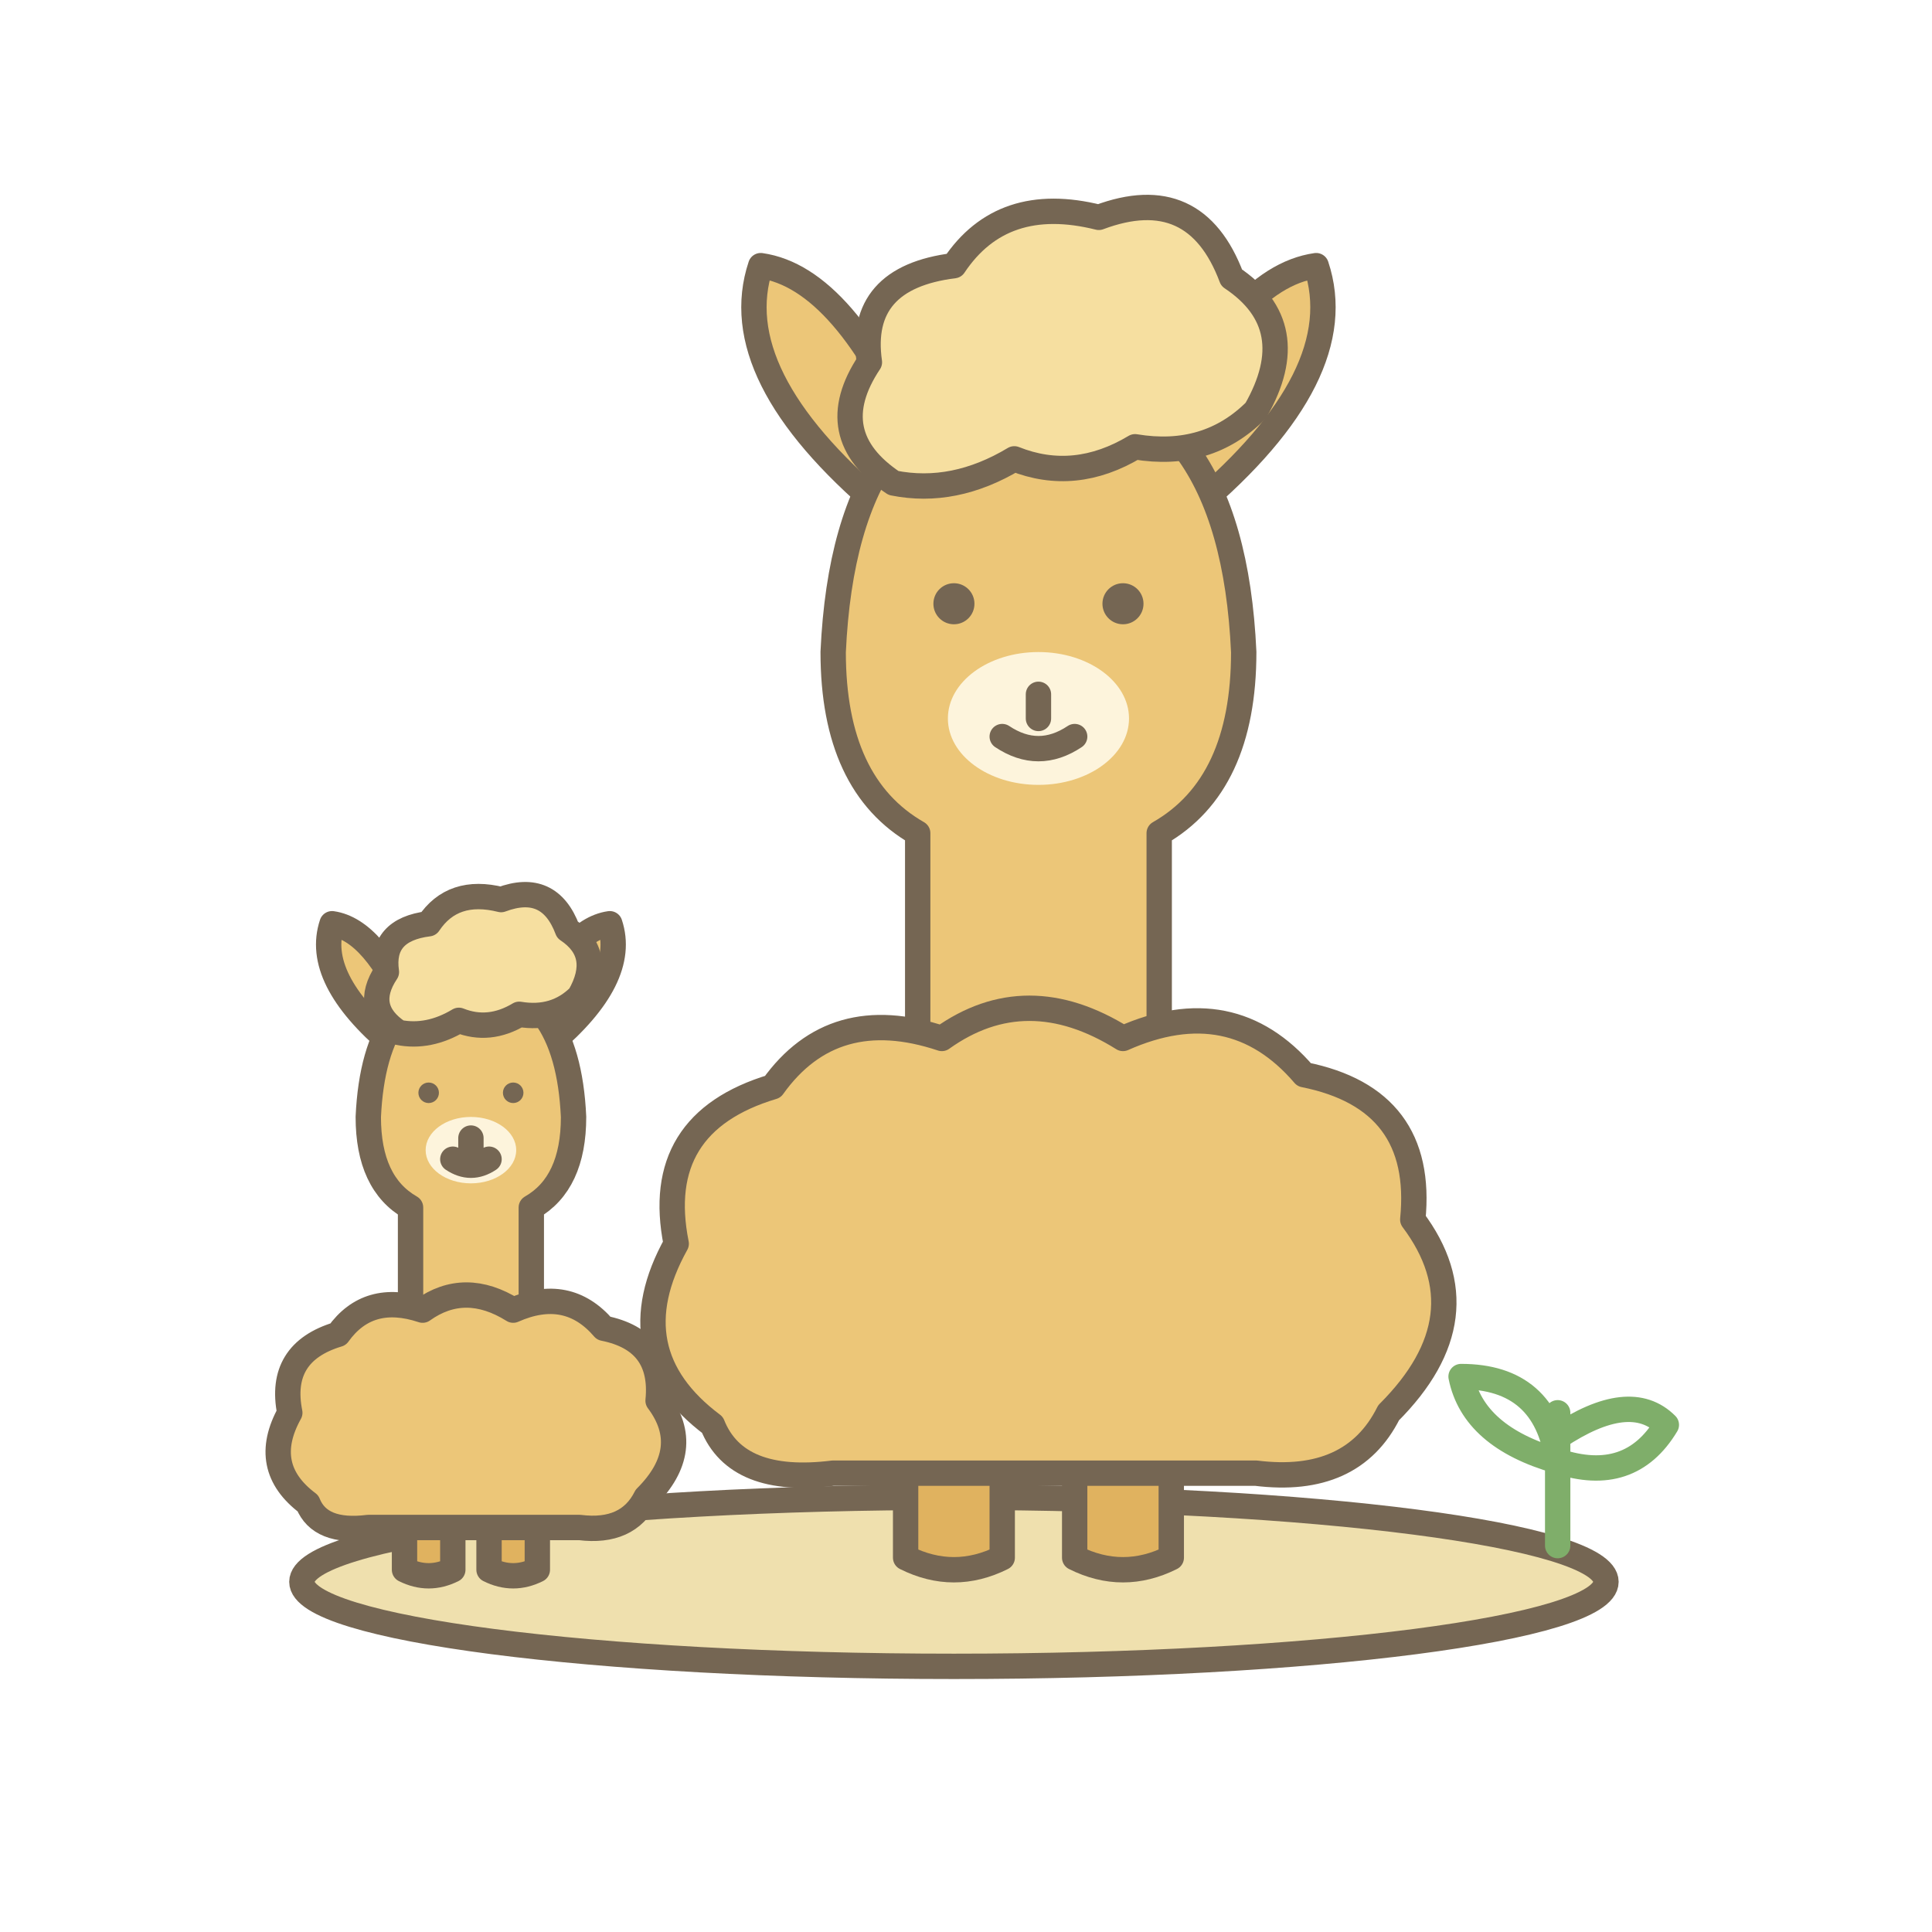
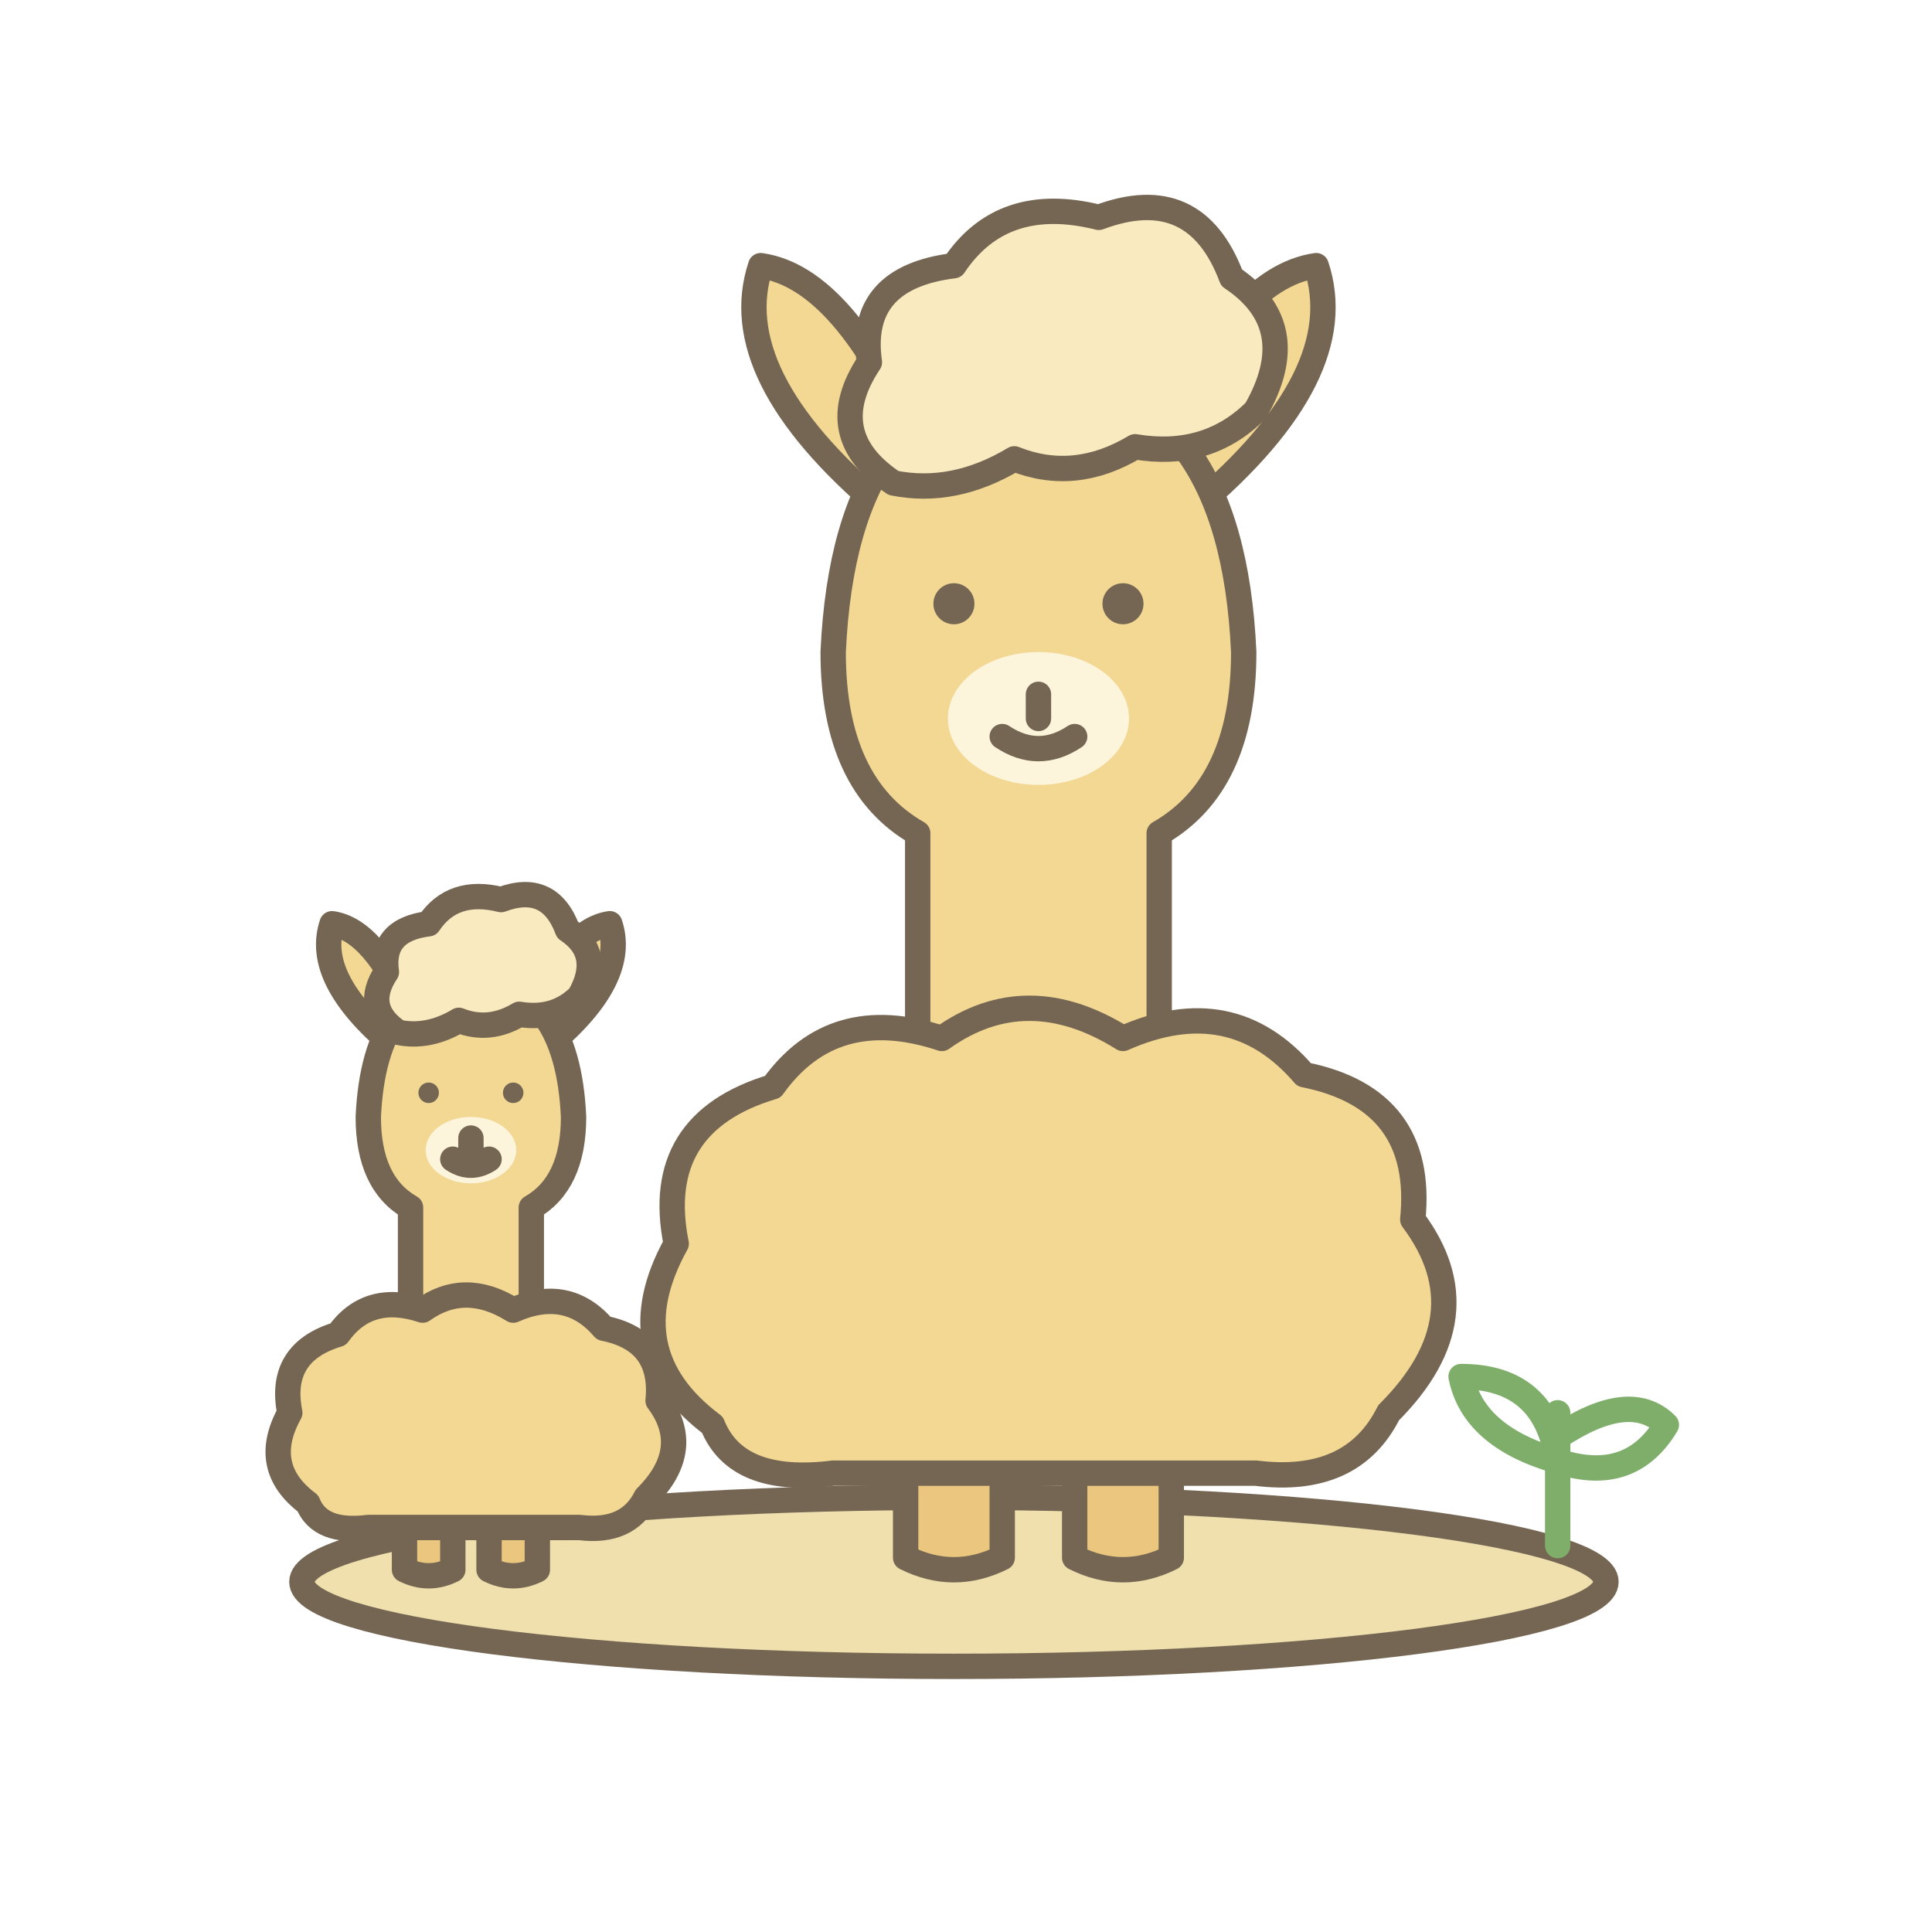
<svg xmlns="http://www.w3.org/2000/svg" viewBox="0 0 320 320" width="320" height="320">
  <defs>
    <g id="alpaca" stroke="#756653" stroke-width="4.2" stroke-linecap="round" stroke-linejoin="round">
-       <path fill="#ecc678" vector-effect="non-scaling-stroke" d="M146 84q-26-22-20-40q14 2 26 30Zm52 0q26-22 20-40q-14 2-26 30Z" />
-       <path fill="#e0b25f" vector-effect="non-scaling-stroke" d="M150 236h16v22q-8 4-16 0Zm28 0h16v22q-8 4-16 0Z" />
-       <path fill="#ecc678" vector-effect="non-scaling-stroke" d="M152 206V138q-14-8-14-30q2-44 34-46q32 2 34 46q0 22-14 30v68Z" />
-       <path fill="#ecc678" vector-effect="non-scaling-stroke" d="M118 236q-16-12-6-30q-4-20 16-26q10-14 28-8q14-10 30 0q18-8 30 6q20 4 18 24q12 16-4 32q-6 12-22 10H138q-16 2-20-8Z" />
-       <path fill="#f6dfa0" vector-effect="non-scaling-stroke" d="M148 80q-12-8-4-20q-2-14 14-16q8-12 24-8q16-6 22 10q12 8 4 22q-8 8-20 6q-10 6-20 2q-10 6-20 4Z" />
+       <path fill="#f3d894" vector-effect="non-scaling-stroke" d="M146 84q-26-22-20-40q14 2 26 30Zm52 0q26-22 20-40q-14 2-26 30Z" />
+       <path fill="#eac67e" vector-effect="non-scaling-stroke" d="M150 236h16v22q-8 4-16 0Zm28 0h16v22q-8 4-16 0Z" />
+       <path fill="#f3d894" vector-effect="non-scaling-stroke" d="M152 206V138q-14-8-14-30q2-44 34-46q32 2 34 46q0 22-14 30v68Z" />
+       <path fill="#f3d894" vector-effect="non-scaling-stroke" d="M118 236q-16-12-6-30q-4-20 16-26q10-14 28-8q14-10 30 0q18-8 30 6q20 4 18 24q12 16-4 32q-6 12-22 10H138q-16 2-20-8Z" />
+       <path fill="#faeabf" vector-effect="non-scaling-stroke" d="M148 80q-12-8-4-20q-2-14 14-16q8-12 24-8q16-6 22 10q12 8 4 22q-8 8-20 6q-10 6-20 2q-10 6-20 4Z" />
      <ellipse fill="#fdf4dc" stroke="none" cx="172" cy="119" rx="15" ry="11" />
      <g fill="#756653" stroke="none">
        <circle cx="158" cy="100" r="3.4" />
        <circle cx="186" cy="100" r="3.4" />
      </g>
      <path fill="none" vector-effect="non-scaling-stroke" d="M172 115v4m-6 3q6 4 12 0" />
    </g>
  </defs>
  <ellipse fill="#efe0ae" stroke="#756653" stroke-width="4.2" cx="158" cy="262" rx="108" ry="14" />
  <use href="#alpaca" />
  <use href="#alpaca" transform="translate(-8 131) scale(.5)" />
  <path fill="none" stroke="#7fae6a" stroke-width="4.2" stroke-linecap="round" stroke-linejoin="round" d="M258 256v-22m0 8q-14-4-16-14q14 0 16 14m0-4q12-8 18-2q-6 10-18 6" />
</svg>
